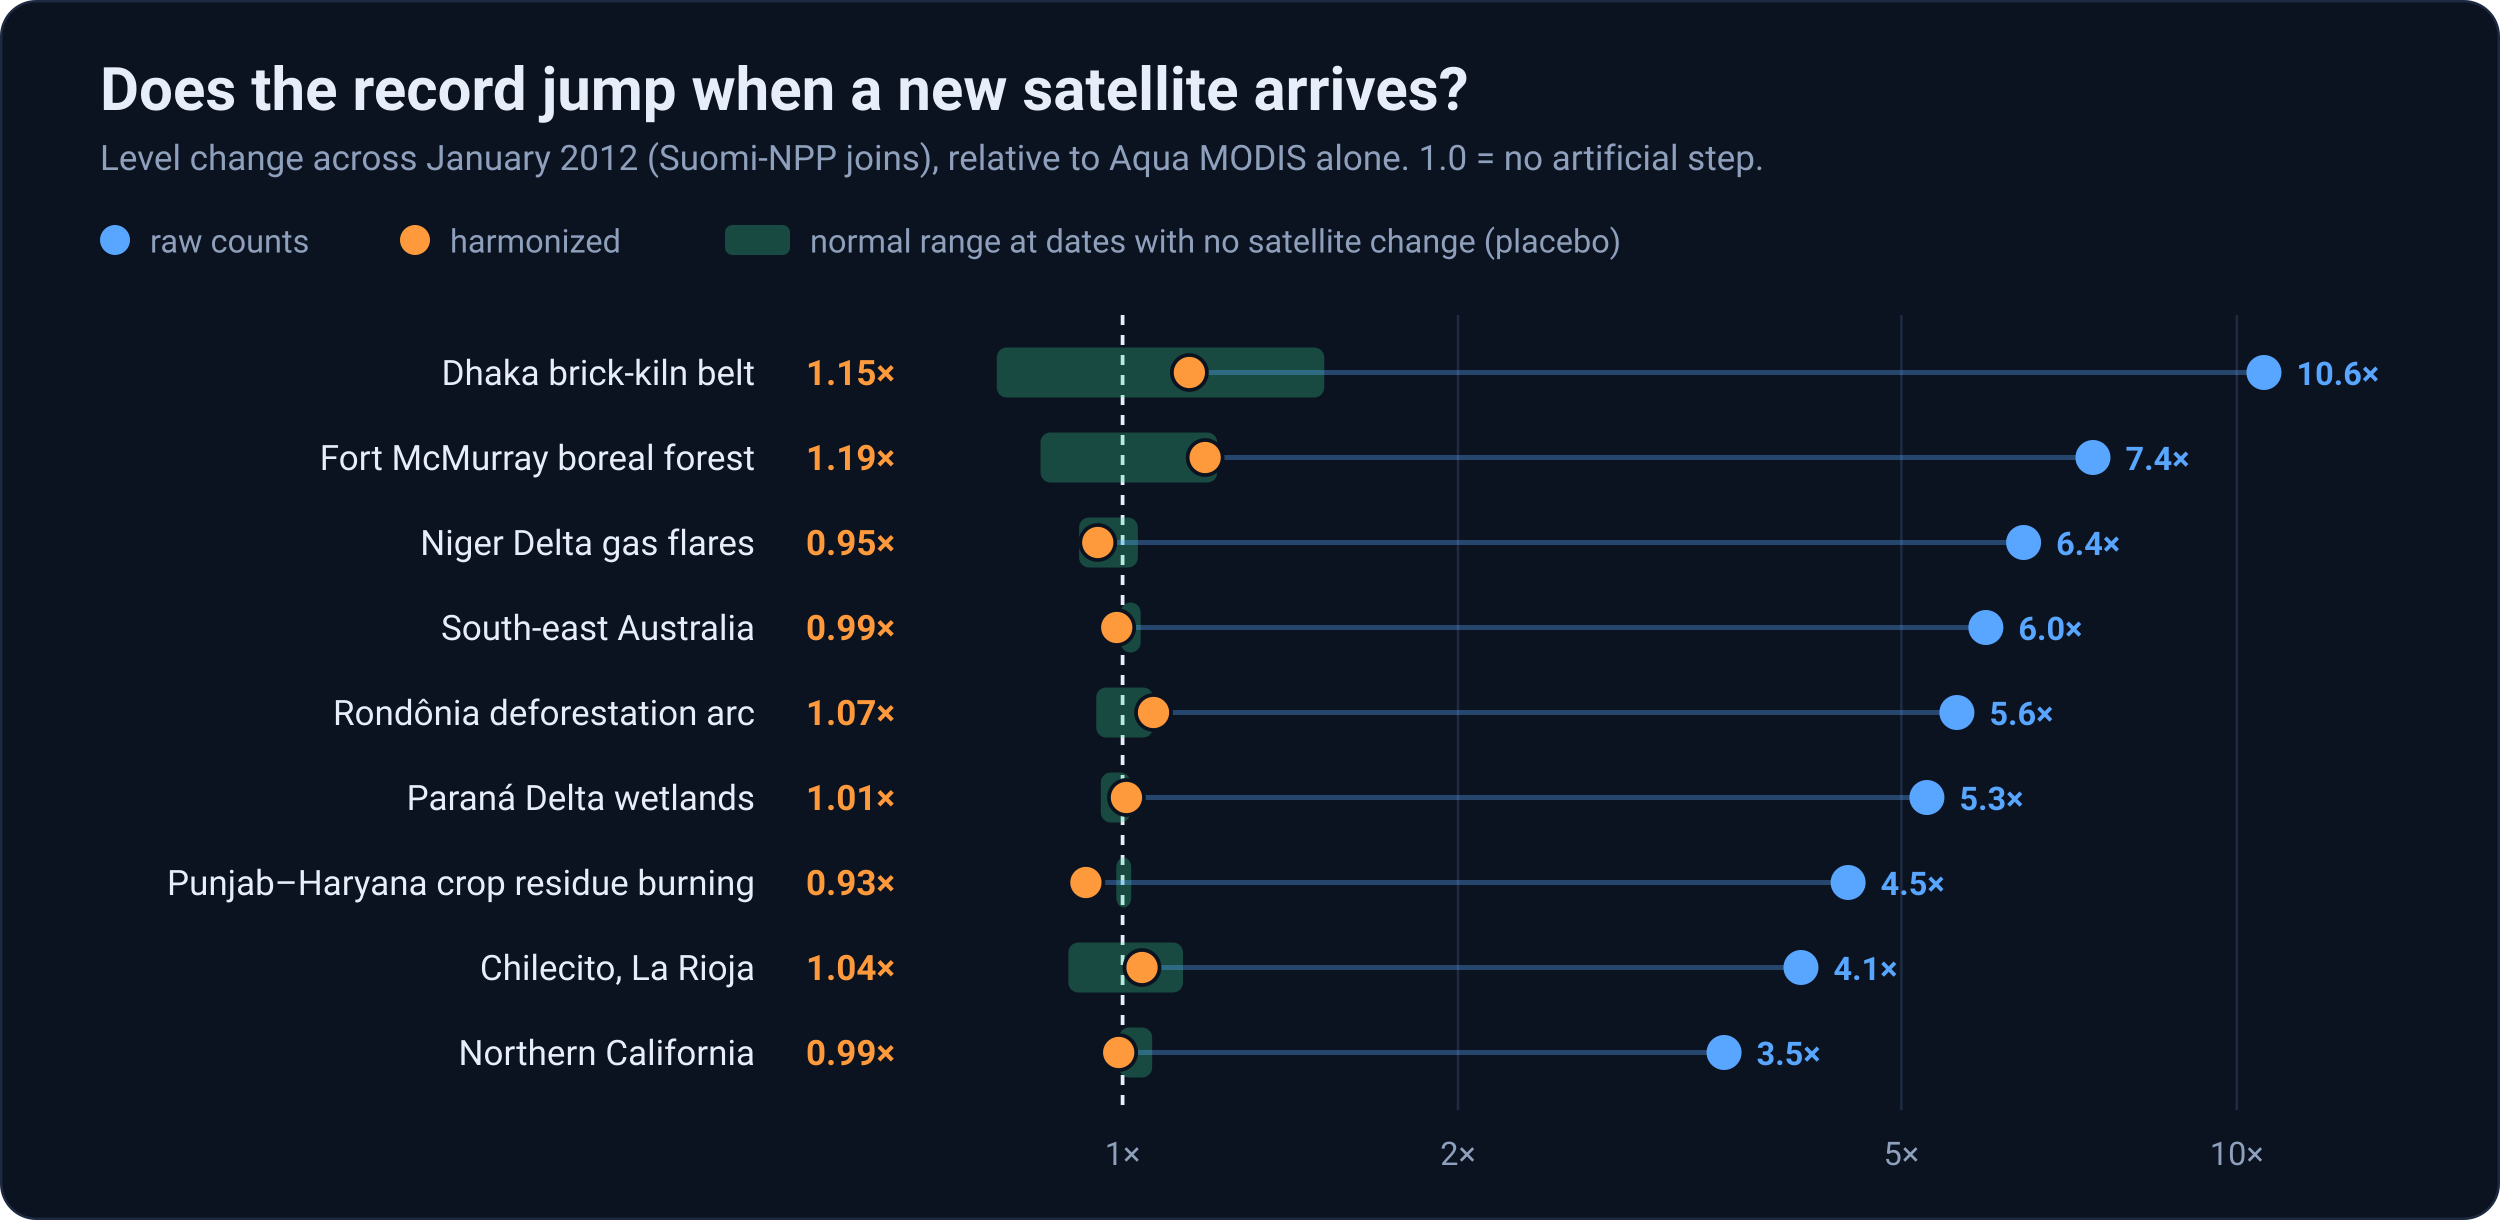
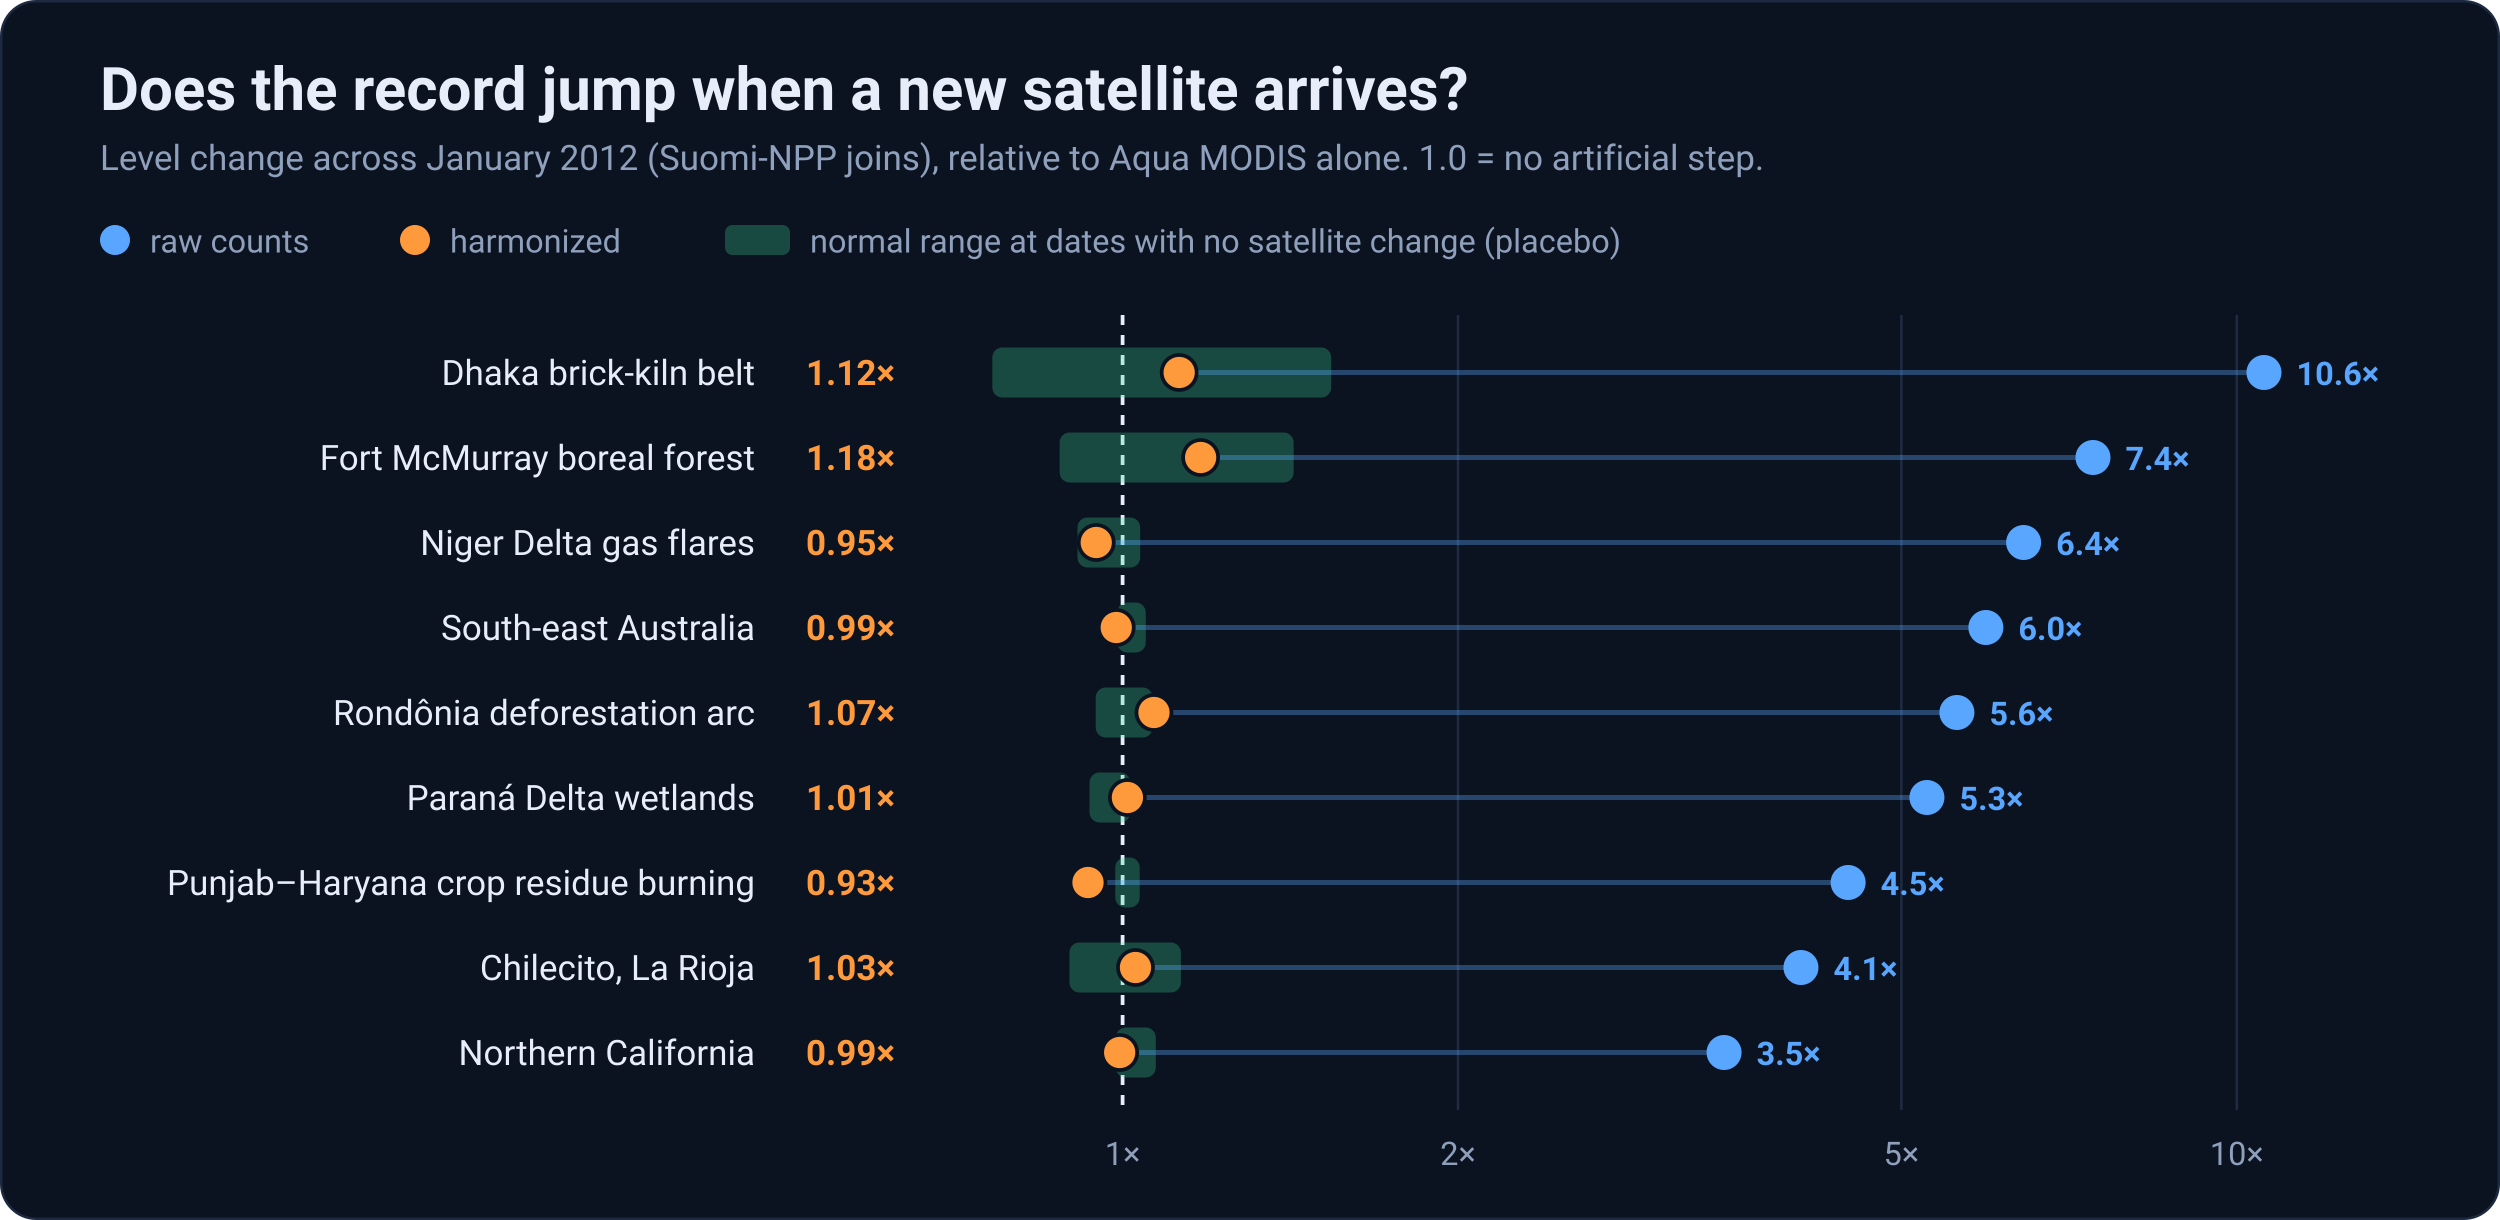
<svg xmlns="http://www.w3.org/2000/svg" viewBox="0 0 1000 488" width="1000" height="488" font-family="ui-sans-serif,system-ui,-apple-system,'Segoe UI',Roboto,Helvetica,Arial,sans-serif" role="img">
  <defs>
    <pattern id="hatch" width="6" height="6" patternUnits="userSpaceOnUse" patternTransform="rotate(45)">
      <rect width="6" height="6" fill="#111A2B" />
      <line x1="0" y1="0" x2="0" y2="6" stroke="#33415C" stroke-width="2" />
    </pattern>
  </defs>
  <rect x="0.5" y="0.5" width="999" height="487" rx="14" fill="#0B1220" stroke="#1C2940" />
  <text x="40" y="44" fill="#E8EEF9" font-size="24" font-weight="700" text-anchor="start">Does the record jump when a new satellite arrives?</text>
  <text x="40" y="68" fill="#8FA0BC" font-size="14" font-weight="400" text-anchor="start">Level change across January 2012 (Suomi-NPP joins), relative to Aqua MODIS alone. 1.0 = no artificial step.</text>
  <circle cx="46" cy="96" r="6" fill="#58A6FF" />
  <text x="60" y="101" fill="#8FA0BC" font-size="13" font-weight="400" text-anchor="start">raw counts</text>
  <circle cx="166" cy="96" r="6" fill="#FF9A3C" />
  <text x="180" y="101" fill="#8FA0BC" font-size="13" font-weight="400" text-anchor="start">harmonized</text>
  <rect x="290" y="90" width="26" height="12" rx="3" fill="#3DDC97" opacity="0.28" />
  <text x="324" y="101" fill="#8FA0BC" font-size="13" font-weight="400" text-anchor="start">normal range at dates with no satellite change (placebo)</text>
  <line x1="449.036" x2="449.036" y1="126" y2="444" stroke="#E8EEF9" stroke-width="1.5" stroke-dasharray="4 4" />
  <text x="449.036" y="466" fill="#8FA0BC" font-size="13" font-weight="400" text-anchor="middle">1×</text>
  <line x1="583.197" x2="583.197" y1="126" y2="444" stroke="#1E2B42" stroke-width="1" />
  <text x="583.197" y="466" fill="#8FA0BC" font-size="13" font-weight="400" text-anchor="middle">2×</text>
  <line x1="760.549" x2="760.549" y1="126" y2="444" stroke="#1E2B42" stroke-width="1" />
  <text x="760.549" y="466" fill="#8FA0BC" font-size="13" font-weight="400" text-anchor="middle">5×</text>
  <line x1="894.711" x2="894.711" y1="126" y2="444" stroke="#1E2B42" stroke-width="1" />
  <text x="894.711" y="466" fill="#8FA0BC" font-size="13" font-weight="400" text-anchor="middle">10×</text>
  <text x="302" y="154" fill="#E8EEF9" font-size="14" font-weight="400" text-anchor="end">Dhaka brick-kiln belt</text>
-   <text x="358" y="154" fill="#FF9A3C" font-size="14" font-weight="700" text-anchor="end">1.15×</text>
-   <rect x="398.699" y="139" width="130.998" height="20" rx="4" fill="#3DDC97" opacity="0.28" />
-   <line x1="475.751" x2="905.587" y1="149" y2="149" stroke="#58A6FF" stroke-width="2" opacity="0.35" />
+   <text x="358" y="154" fill="#FF9A3C" font-size="14" font-weight="700" text-anchor="end">1.12×</text>
+   <rect x="396.934" y="139" width="135.55" height="20" rx="4" fill="#3DDC97" opacity="0.28" />
+   <line x1="471.661" x2="905.587" y1="149" y2="149" stroke="#58A6FF" stroke-width="2" opacity="0.35" />
  <circle cx="905.587" cy="149" r="7" fill="#58A6FF" />
  <text x="918.587" y="154" fill="#58A6FF" font-size="13" font-weight="600" text-anchor="start">10.6×</text>
-   <circle cx="475.751" cy="149" r="7" fill="#FF9A3C" stroke="#0B1220" stroke-width="1.5" />
+   <circle cx="471.661" cy="149" r="7" fill="#FF9A3C" stroke="#0B1220" stroke-width="1.5" />
  <text x="302" y="188" fill="#E8EEF9" font-size="14" font-weight="400" text-anchor="end">Fort McMurray boreal forest</text>
-   <text x="358" y="188" fill="#FF9A3C" font-size="14" font-weight="700" text-anchor="end">1.19×</text>
-   <rect x="416.209" y="173" width="70.68" height="20" rx="4" fill="#3DDC97" opacity="0.28" />
-   <line x1="482.054" x2="837.188" y1="183" y2="183" stroke="#58A6FF" stroke-width="2" opacity="0.35" />
+   <text x="358" y="188" fill="#FF9A3C" font-size="14" font-weight="700" text-anchor="end">1.18×</text>
+   <rect x="423.853" y="173" width="93.599" height="20" rx="4" fill="#3DDC97" opacity="0.28" />
+   <line x1="480.25" x2="837.188" y1="183" y2="183" stroke="#58A6FF" stroke-width="2" opacity="0.35" />
  <circle cx="837.188" cy="183" r="7" fill="#58A6FF" />
  <text x="850.188" y="188" fill="#58A6FF" font-size="13" font-weight="600" text-anchor="start">7.4×</text>
-   <circle cx="482.054" cy="183" r="7" fill="#FF9A3C" stroke="#0B1220" stroke-width="1.5" />
+   <circle cx="480.25" cy="183" r="7" fill="#FF9A3C" stroke="#0B1220" stroke-width="1.5" />
  <text x="302" y="222" fill="#E8EEF9" font-size="14" font-weight="400" text-anchor="end">Niger Delta gas flares</text>
  <text x="358" y="222" fill="#FF9A3C" font-size="14" font-weight="700" text-anchor="end">0.95×</text>
-   <rect x="431.631" y="207" width="23.502" height="20" rx="4" fill="#3DDC97" opacity="0.28" />
-   <line x1="439.108" x2="809.446" y1="217" y2="217" stroke="#58A6FF" stroke-width="2" opacity="0.35" />
+   <rect x="430.994" y="207" width="25.074" height="20" rx="4" fill="#3DDC97" opacity="0.28" />
+   <line x1="438.496" x2="809.446" y1="217" y2="217" stroke="#58A6FF" stroke-width="2" opacity="0.35" />
  <circle cx="809.446" cy="217" r="7" fill="#58A6FF" />
  <text x="822.446" y="222" fill="#58A6FF" font-size="13" font-weight="600" text-anchor="start">6.4×</text>
-   <circle cx="439.108" cy="217" r="7" fill="#FF9A3C" stroke="#0B1220" stroke-width="1.5" />
+   <circle cx="438.496" cy="217" r="7" fill="#FF9A3C" stroke="#0B1220" stroke-width="1.5" />
  <text x="302" y="256" fill="#E8EEF9" font-size="14" font-weight="400" text-anchor="end">South-east Australia</text>
  <text x="358" y="256" fill="#FF9A3C" font-size="14" font-weight="700" text-anchor="end">0.99×</text>
-   <rect x="448.26" y="241" width="7.995" height="20" rx="4" fill="#3DDC97" opacity="0.28" />
-   <line x1="446.699" x2="794.349" y1="251" y2="251" stroke="#58A6FF" stroke-width="2" opacity="0.35" />
+   <rect x="446.895" y="241" width="11.4" height="20" rx="4" fill="#3DDC97" opacity="0.28" />
+   <line x1="446.503" x2="794.349" y1="251" y2="251" stroke="#58A6FF" stroke-width="2" opacity="0.35" />
  <circle cx="794.349" cy="251" r="7" fill="#58A6FF" />
  <text x="807.349" y="256" fill="#58A6FF" font-size="13" font-weight="600" text-anchor="start">6.0×</text>
-   <circle cx="446.699" cy="251" r="7" fill="#FF9A3C" stroke="#0B1220" stroke-width="1.5" />
+   <circle cx="446.503" cy="251" r="7" fill="#FF9A3C" stroke="#0B1220" stroke-width="1.5" />
  <text x="302" y="290" fill="#E8EEF9" font-size="14" font-weight="400" text-anchor="end">Rondônia deforestation arc</text>
  <text x="358" y="290" fill="#FF9A3C" font-size="14" font-weight="700" text-anchor="end">1.07×</text>
-   <rect x="438.496" y="275" width="22.729" height="20" rx="4" fill="#3DDC97" opacity="0.28" />
-   <line x1="461.407" x2="782.761" y1="285" y2="285" stroke="#58A6FF" stroke-width="2" opacity="0.35" />
+   <rect x="438.291" y="275" width="22.752" height="20" rx="4" fill="#3DDC97" opacity="0.28" />
+   <line x1="461.588" x2="782.761" y1="285" y2="285" stroke="#58A6FF" stroke-width="2" opacity="0.35" />
  <circle cx="782.761" cy="285" r="7" fill="#58A6FF" />
  <text x="795.761" y="290" fill="#58A6FF" font-size="13" font-weight="600" text-anchor="start">5.6×</text>
-   <circle cx="461.407" cy="285" r="7" fill="#FF9A3C" stroke="#0B1220" stroke-width="1.5" />
+   <circle cx="461.588" cy="285" r="7" fill="#FF9A3C" stroke="#0B1220" stroke-width="1.5" />
  <text x="302" y="324" fill="#E8EEF9" font-size="14" font-weight="400" text-anchor="end">Paraná Delta wetlands</text>
  <text x="358" y="324" fill="#FF9A3C" font-size="14" font-weight="700" text-anchor="end">1.01×</text>
-   <rect x="440.326" y="309" width="11.782" height="20" rx="4" fill="#3DDC97" opacity="0.28" />
-   <line x1="450.578" x2="770.766" y1="319" y2="319" stroke="#58A6FF" stroke-width="2" opacity="0.35" />
+   <rect x="435.82" y="309" width="16.288" height="20" rx="4" fill="#3DDC97" opacity="0.28" />
+   <line x1="450.962" x2="770.766" y1="319" y2="319" stroke="#58A6FF" stroke-width="2" opacity="0.35" />
  <circle cx="770.766" cy="319" r="7" fill="#58A6FF" />
  <text x="783.766" y="324" fill="#58A6FF" font-size="13" font-weight="600" text-anchor="start">5.3×</text>
-   <circle cx="450.578" cy="319" r="7" fill="#FF9A3C" stroke="#0B1220" stroke-width="1.5" />
+   <circle cx="450.962" cy="319" r="7" fill="#FF9A3C" stroke="#0B1220" stroke-width="1.5" />
  <text x="302" y="358" fill="#E8EEF9" font-size="14" font-weight="400" text-anchor="end">Punjab–Haryana crop residue burning</text>
  <text x="358" y="358" fill="#FF9A3C" font-size="14" font-weight="700" text-anchor="end">0.93×</text>
-   <rect x="446.503" y="343" width="5.986" height="20" rx="4" fill="#3DDC97" opacity="0.28" />
-   <line x1="434.364" x2="739.251" y1="353" y2="353" stroke="#58A6FF" stroke-width="2" opacity="0.35" />
+   <rect x="446.111" y="343" width="9.771" height="20" rx="4" fill="#3DDC97" opacity="0.28" />
+   <line x1="435.198" x2="739.251" y1="353" y2="353" stroke="#58A6FF" stroke-width="2" opacity="0.35" />
  <circle cx="739.251" cy="353" r="7" fill="#58A6FF" />
  <text x="752.251" y="358" fill="#58A6FF" font-size="13" font-weight="600" text-anchor="start">4.5×</text>
-   <circle cx="434.364" cy="353" r="7" fill="#FF9A3C" stroke="#0B1220" stroke-width="1.5" />
+   <circle cx="435.198" cy="353" r="7" fill="#FF9A3C" stroke="#0B1220" stroke-width="1.5" />
  <text x="302" y="392" fill="#E8EEF9" font-size="14" font-weight="400" text-anchor="end">Chilecito, La Rioja</text>
-   <text x="358" y="392" fill="#FF9A3C" font-size="14" font-weight="700" text-anchor="end">1.04×</text>
-   <rect x="427.348" y="377" width="45.857" height="20" rx="4" fill="#3DDC97" opacity="0.28" />
-   <line x1="456.813" x2="720.384" y1="387" y2="387" stroke="#58A6FF" stroke-width="2" opacity="0.35" />
+   <text x="358" y="392" fill="#FF9A3C" font-size="14" font-weight="700" text-anchor="end">1.03×</text>
+   <rect x="427.781" y="377" width="44.568" height="20" rx="4" fill="#3DDC97" opacity="0.28" />
+   <line x1="454.193" x2="720.384" y1="387" y2="387" stroke="#58A6FF" stroke-width="2" opacity="0.35" />
  <circle cx="720.384" cy="387" r="7" fill="#58A6FF" />
  <text x="733.384" y="392" fill="#58A6FF" font-size="13" font-weight="600" text-anchor="start">4.1×</text>
-   <circle cx="456.813" cy="387" r="7" fill="#FF9A3C" stroke="#0B1220" stroke-width="1.5" />
+   <circle cx="454.193" cy="387" r="7" fill="#FF9A3C" stroke="#0B1220" stroke-width="1.5" />
  <text x="302" y="426" fill="#E8EEF9" font-size="14" font-weight="400" text-anchor="end">Northern California</text>
  <text x="358" y="426" fill="#FF9A3C" font-size="14" font-weight="700" text-anchor="end">0.99×</text>
-   <rect x="447.676" y="411" width="13.185" height="20" rx="4" fill="#3DDC97" opacity="0.28" />
-   <line x1="447.481" x2="689.624" y1="421" y2="421" stroke="#58A6FF" stroke-width="2" opacity="0.35" />
+   <rect x="446.307" y="411" width="16.005" height="20" rx="4" fill="#3DDC97" opacity="0.28" />
+   <line x1="447.871" x2="689.624" y1="421" y2="421" stroke="#58A6FF" stroke-width="2" opacity="0.35" />
  <circle cx="689.624" cy="421" r="7" fill="#58A6FF" />
  <text x="702.624" y="426" fill="#58A6FF" font-size="13" font-weight="600" text-anchor="start">3.5×</text>
-   <circle cx="447.481" cy="421" r="7" fill="#FF9A3C" stroke="#0B1220" stroke-width="1.5" />
+   <circle cx="447.871" cy="421" r="7" fill="#FF9A3C" stroke="#0B1220" stroke-width="1.5" />
</svg>
